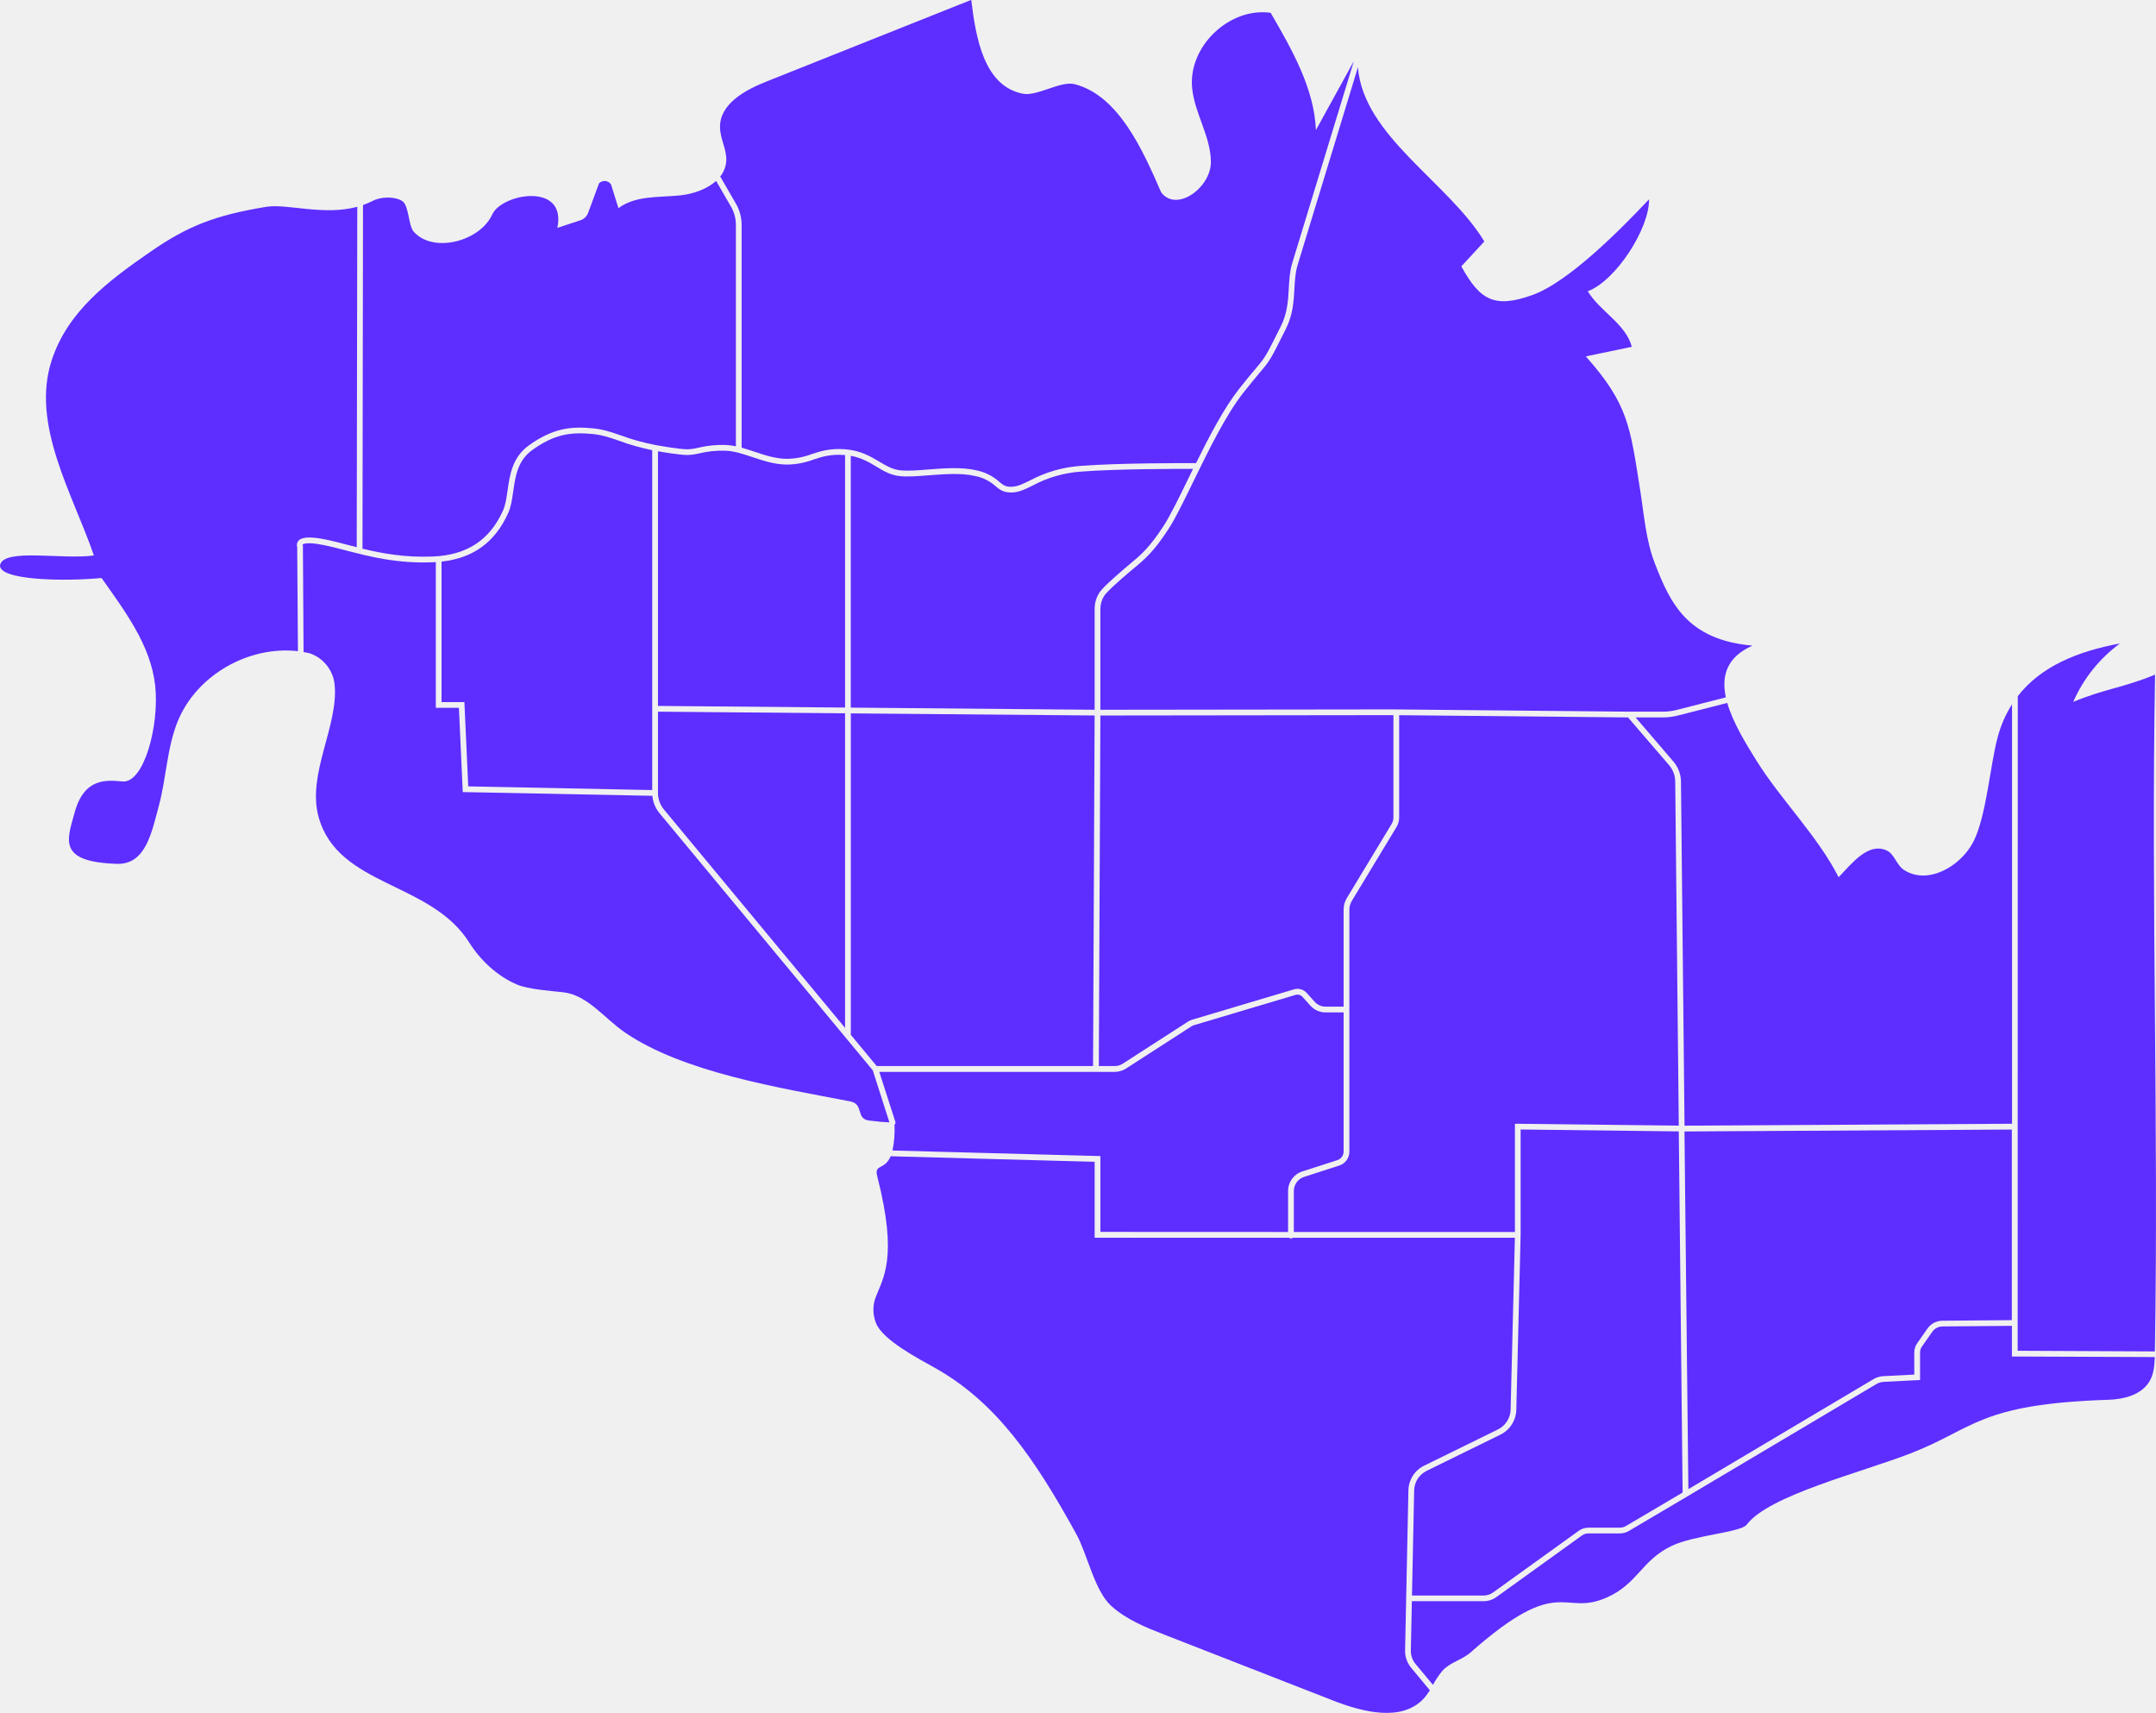
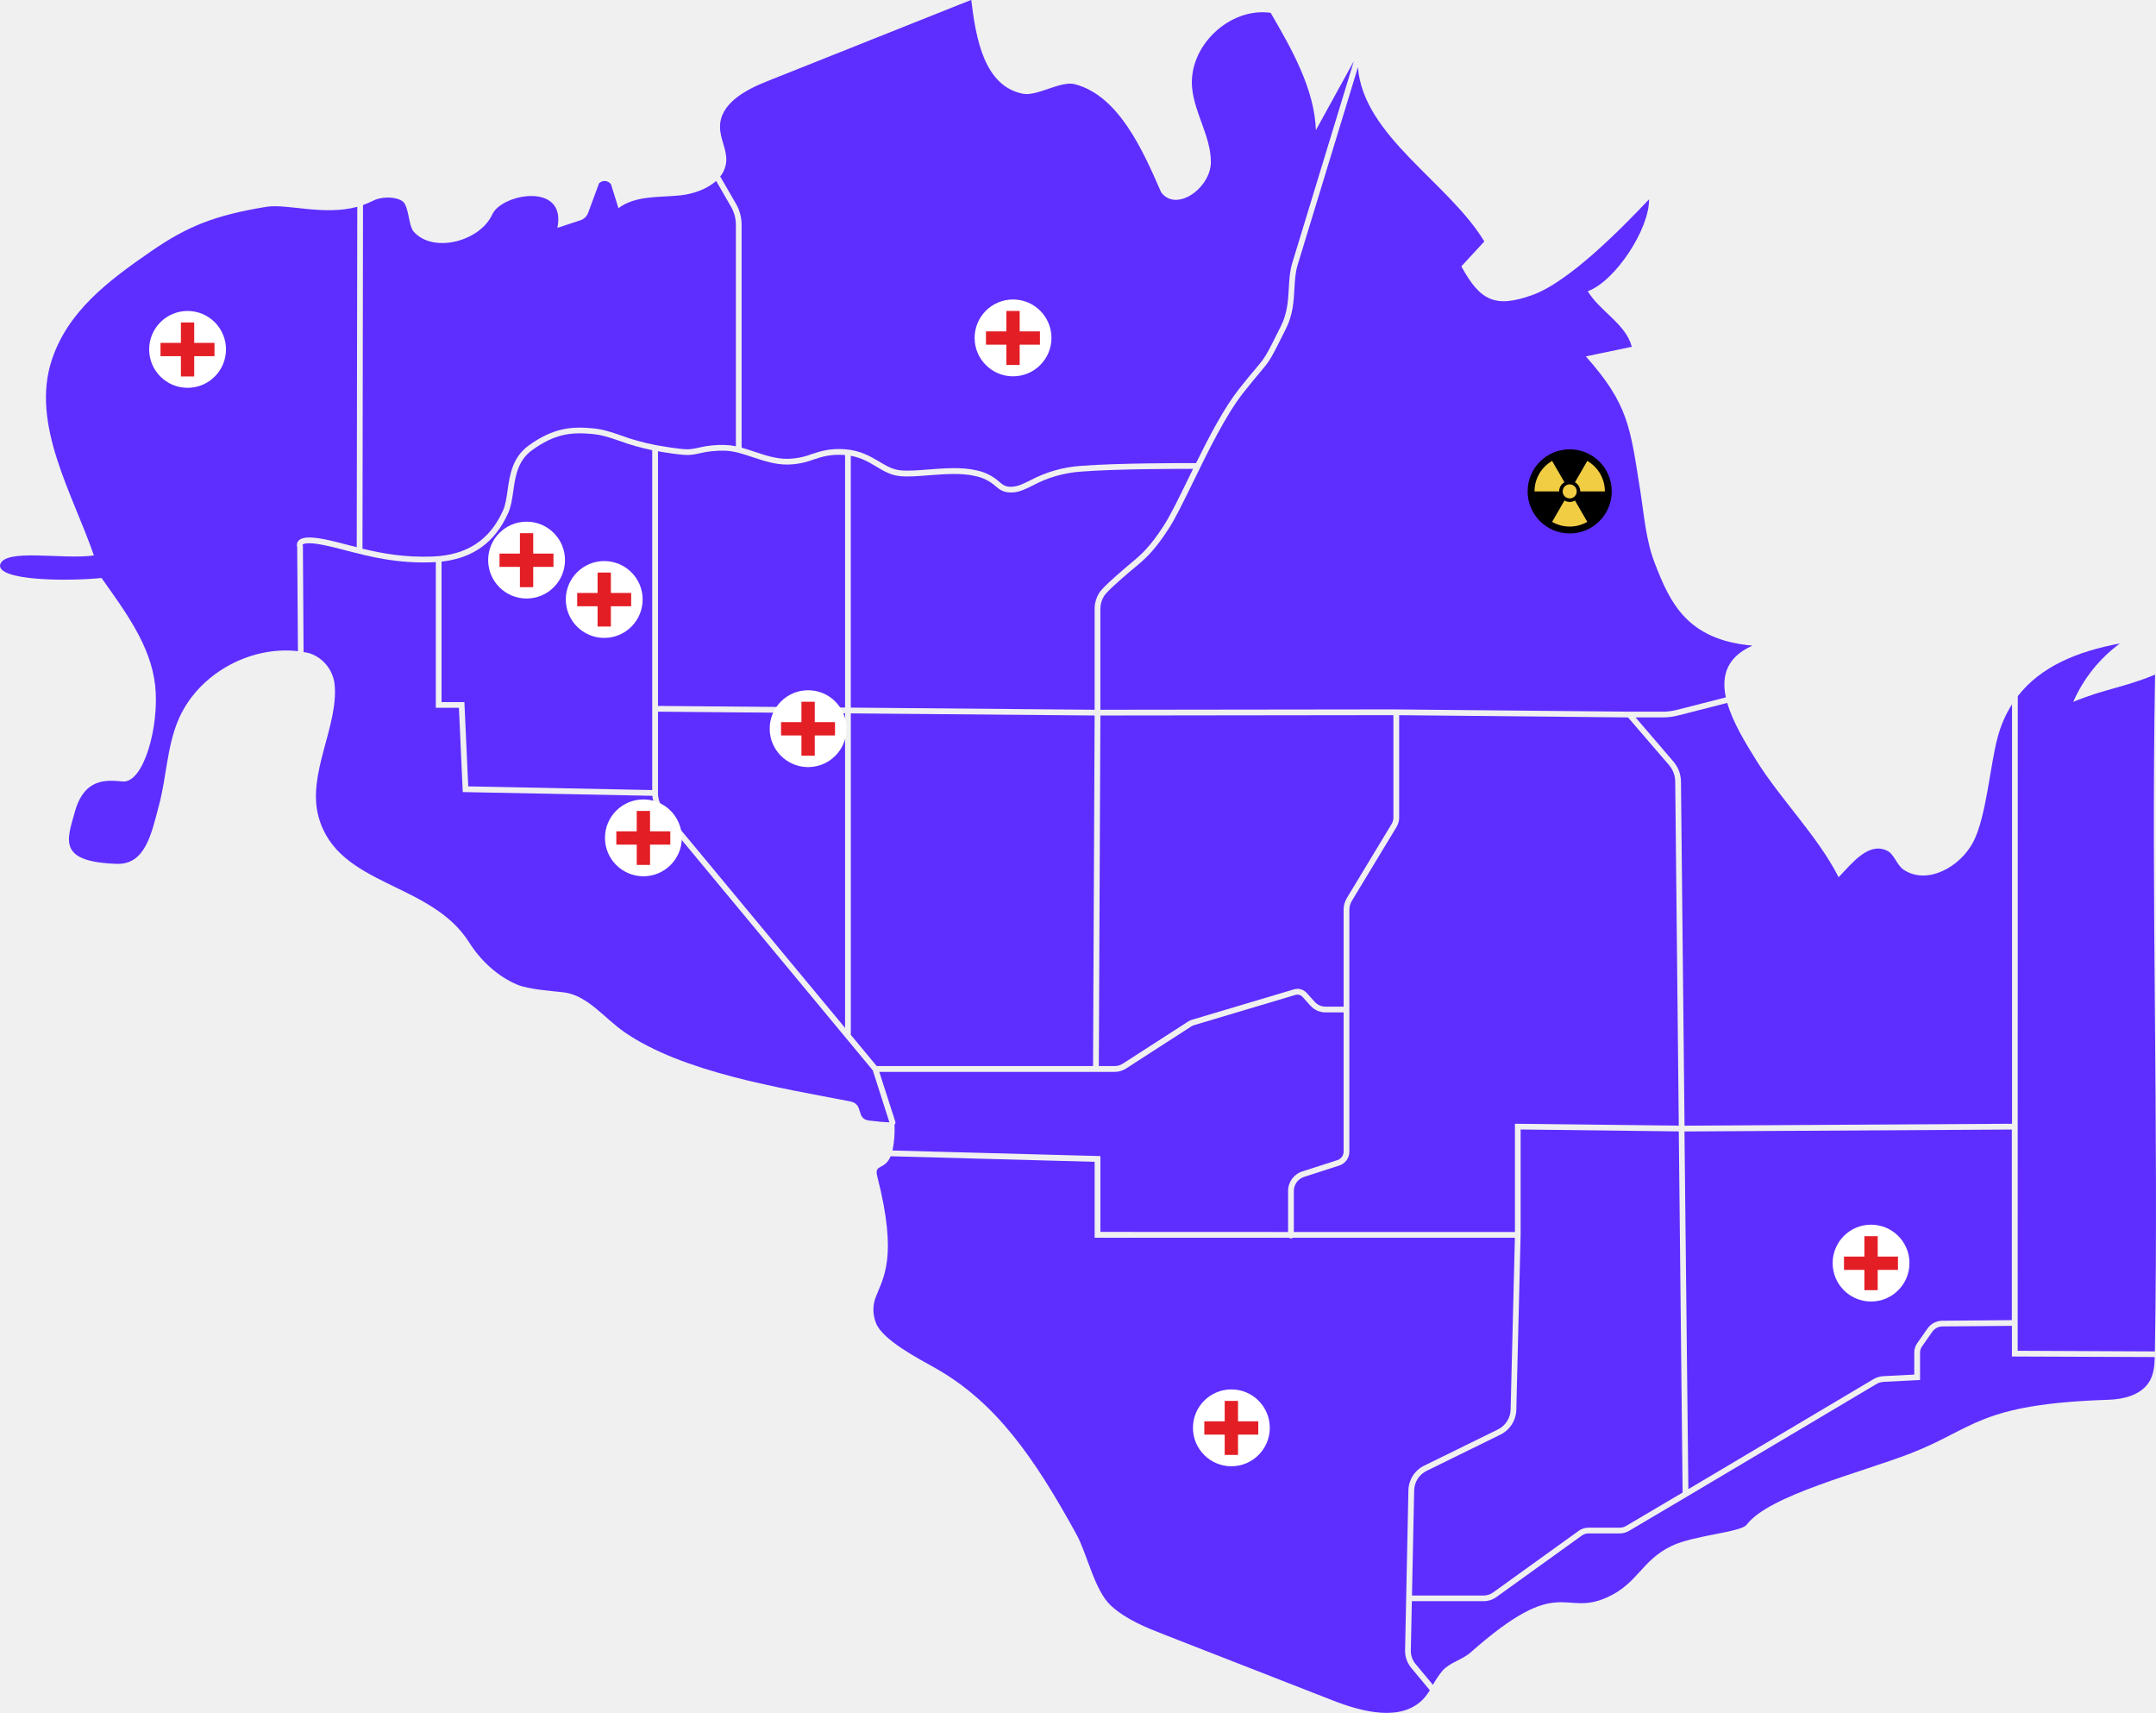
- <svg xmlns="http://www.w3.org/2000/svg" id="Final" viewBox="0 0 1125.72 894.18">
+ <svg xmlns="http://www.w3.org/2000/svg" viewBox="0 0 1125.72 894.18">
  <defs>
-     <style>
-       .cls-1 {
-         fill: #5d2eff;
-       }
-     </style>
+     <style>.cls-1{fill:#5d2eff;}.cls-2{fill:#fff;}.cls-3{fill:#e41e25;}.cls-4{fill:#f1cd43;}</style>
  </defs>
-   <g id="regions">
-     <g id="region-19">
-       <polygon class="cls-1" points="444.24 540.24 457.75 556.53 570.72 556.53 571.54 373.52 444.24 372.42 444.24 540.24" />
-     </g>
-     <g id="region-18">
-       <path class="cls-1" d="M582.48,557a7.76,7.76,0,0,0,4.21-1.24l34.12-22a8.91,8.91,0,0,1,2.26-1l53-15.8a6.48,6.48,0,0,1,6.65,1.87l4.18,4.64a7.65,7.65,0,0,0,5.68,2.53H702V475.36a11.78,11.78,0,0,1,1.7-6.09l23.38-38.67a6.36,6.36,0,0,0,.92-3.29v-53.5L575,374l-.82,183Z" transform="translate(-0.45 -0.47)" />
-     </g>
-     <g id="region-17">
-       <path class="cls-1" d="M673,643.62V622.26A10.74,10.74,0,0,1,680.47,612l18.33-5.91a4.62,4.62,0,0,0,3.2-4.4V529h-9.43a10.66,10.66,0,0,1-7.91-3.52l-4.18-4.64a3.47,3.47,0,0,0-3.56-1l-53,15.81a5.77,5.77,0,0,0-1.49.69l-34.12,22a10.79,10.79,0,0,1-5.84,1.71H459.56l8.37,26a1.5,1.5,0,0,1-.43,1.57,53,53,0,0,1-1.05,13.47L575,604v39.58Z" transform="translate(-0.45 -0.47)" />
-     </g>
-     <g id="region-16">
-       <path class="cls-1" d="M344,414.45a13.55,13.55,0,0,0,3.12,8.64l94.57,114V372.86L344,372Z" transform="translate(-0.45 -0.47)" />
-     </g>
-     <g id="region-15">
-       <path class="cls-1" d="M441.69,238l-.3,0c-7.31-.53-11.67.9-16.29,2.41A39.91,39.91,0,0,1,411.5,243c-6.55,0-12.42-2-18.09-3.88-5-1.67-9.71-3.25-14.49-3.36a50.78,50.78,0,0,0-13.21,1.36,28.6,28.6,0,0,1-6.21.88c-4,0-11.94-1.32-15.5-1.95V369l97.69.85Z" transform="translate(-0.45 -0.47)" />
-     </g>
-     <g id="region-14">
-       <path class="cls-1" d="M587.52,297.36c1.05-.9,2.05-1.73,3-2.54,5.45-4.51,10.15-8.41,17.69-20.13,3.38-5.26,7.6-13.91,12.48-23.92l2.7-5.53c-8.82,0-40.13,0-58.24,1.42A62.5,62.5,0,0,0,539.53,254c-3.61,1.79-6.72,3.33-10.22,3.56-.39,0-.77,0-1.12,0-4,0-5.84-1.56-8-3.35A22.36,22.36,0,0,0,509.72,249c-7.21-1.74-16.33-1-24.39-.4-5.57.44-10.83.85-15,.43-4.84-.48-8.5-2.66-12.38-5s-7.76-4.61-13.28-5.61V369.88L572,371V318.32a15.81,15.81,0,0,1,2.34-8.26C575.92,307.46,582.22,301.91,587.52,297.36Z" transform="translate(-0.45 -0.47)" />
-     </g>
-     <g id="region-13">
-       <path class="cls-1" d="M791.45,587.12l85.55,1-1.86-179.6A13.27,13.27,0,0,0,872,400L850.5,375,731,373.83v53.48a9.37,9.37,0,0,1-1.35,4.84l-23.39,38.67a8.85,8.85,0,0,0-1.26,4.54V601.69a7.59,7.59,0,0,1-5.28,7.25l-18.32,5.91a7.76,7.76,0,0,0-5.4,7.41v21.36H791.45Z" transform="translate(-0.45 -0.47)" />
-     </g>
-     <g id="region-12">
-       <path class="cls-1" d="M876.58,374a32.52,32.52,0,0,1-7.91,1H854.45l19.78,23.08a16.32,16.32,0,0,1,3.91,10.41L880,588.12l171-1,0-219a62.07,62.07,0,0,0-7.53,17.31c-3.87,14.29-5.87,41.24-12.63,54.41s-24.15,22.9-36.45,14.65c-3.8-2.56-4.74-8.18-8.92-10.06-9.48-4.27-17.84,6.45-25,14-11.06-21.64-30.13-40.38-43-61-5.81-9.32-12.29-20-15.16-30Z" transform="translate(-0.45 -0.47)" />
-     </g>
-     <g id="region-11">
-       <path class="cls-1" d="M978.55,720.51a11.65,11.65,0,0,1,5.41-1.63l16-.81V706.52a8.37,8.37,0,0,1,1.52-4.81l5.39-7.69a9.52,9.52,0,0,1,7.7-4.06l36.33-.31,0-99.5-170.93,1L882,777.88Z" transform="translate(-0.45 -0.47)" />
-     </g>
-     <g id="region-10">
-       <path class="cls-1" d="M783.85,749.43l-38.48,18.88a11.64,11.64,0,0,0-6.54,10.25l-1.14,54.85H775.1a8.43,8.43,0,0,0,4.94-1.59l44.73-32.2a8.51,8.51,0,0,1,5-1.62H846.1a6.74,6.74,0,0,0,3.39-.92L879,779.65l-2-188.53-82.58-1v53.46h0l0,1.54-2.25,91.23A14.89,14.89,0,0,1,783.85,749.43Z" transform="translate(-0.45 -0.47)" />
-     </g>
-     <g id="region-9">
-       <path class="cls-1" d="M737.09,870.92a13.83,13.83,0,0,1-3-8.86l1.74-83.56a14.65,14.65,0,0,1,8.22-12.88l38.48-18.88a11.9,11.9,0,0,0,6.67-10.42l2.22-89.7H675.49a1.48,1.48,0,0,1-2,0H572V607l-106.52-2.91c-3.15,7.45-8.68,3.9-7,10.42,11,43,3,53-1,63.7a18.66,18.66,0,0,0,.35,12.94c3.35,8.86,22.44,18.72,30.69,23.36,32,18,52,47,74,87,5.59,10.17,9.43,29.35,18,37.19,8,7.31,18.3,11.4,28.37,15.33l87.4,34.13c15.82,6.18,36.32,11.41,47.73-1.18a30.51,30.51,0,0,0,3-4.11Z" transform="translate(-0.45 -0.47)" />
-     </g>
-     <g id="region-8">
-       <path class="cls-1" d="M1050.94,708.63v-16l-36.3.31a6.55,6.55,0,0,0-5.28,2.78l-5.38,7.69a5.35,5.35,0,0,0-1,3.09v14.41l-18.89.94a8.73,8.73,0,0,0-4,1.22L879,783.12h0l-28,16.55A9.61,9.61,0,0,1,846.1,801H829.78a5.5,5.5,0,0,0-3.25,1l-44.74,32.2a11.39,11.39,0,0,1-6.69,2.16H737.63l-.54,25.71a10.76,10.76,0,0,0,2.33,6.91l9.22,11.08a46.55,46.55,0,0,1,4.91-7.32c3.91-4.44,10.33-5.71,14.76-9.63,47.16-41.69,47.89-18.32,71.16-28.69,16.33-7.28,17.95-19.39,34-27,11.6-5.5,36-7,39-11,11.46-15.28,59.59-27.16,85.52-37.2,33.45-12.94,35.48-25.8,103.41-28,7.75-.25,16.36-2.37,20.8-8.72,2.72-3.88,3.19-8.8,3.32-13.58Z" transform="translate(-0.45 -0.47)" />
-     </g>
-     <g id="region-7">
-       <path class="cls-1" d="M1053.94,705.64l71.64.34c2-119.77-2-233.51.09-353.32-16.27,6.77-26.44,7.45-42.71,14.22a75.26,75.26,0,0,1,24.37-30.49c-22.26,4.12-41.34,12.05-53.33,27.51Z" transform="translate(-0.45 -0.47)" />
-     </g>
-     <g id="region-6">
-       <path class="cls-1" d="M309.36,227c-10.89-1-19.48.08-31.09,8.48-7.55,5.47-8.72,13.65-9.85,21.57-.58,4-1.13,7.88-2.55,11.07-6.81,15.32-18.25,23.7-34.87,25.54V367h11.93l2,44L341,412.92V235.49a120.2,120.2,0,0,1-17.55-5C318.59,228.82,314.75,227.48,309.36,227Z" transform="translate(-0.45 -0.47)" />
-     </g>
-     <g id="region-5">
-       <path class="cls-1" d="M456.16,559.24,344.81,425a16.58,16.58,0,0,1-3.74-9.08l-99-1.95-2-44H228V293.9c-.48,0-.95.08-1.44.1-18.81.75-32.93-2.92-45.39-6.15-4.19-1.09-8.15-2.12-12-2.88-9.05-1.81-10.57-.34-10.71-.17a.34.34,0,0,0,0,.35l.15.31,0,.31.34,55.11c1.08.19,2.16.39,3.23.65a19.4,19.4,0,0,1,13,16.38c2.06,21.69-14.63,46.82-8.34,69.21,10.19,36.33,58.44,33.44,78.58,65.35,5.94,9.41,14.76,17.66,25,22,5.85,2.48,17.69,3.31,24,4,12.71,1.39,21.48,13.49,32,20.77,30.51,21.14,81.57,29.16,118,36.23,7.31,1.42,2.6,9.2,10,10,5.62.61,6.28.75,10.42.91Z" transform="translate(-0.45 -0.47)" />
-     </g>
-     <g id="region-4">
-       <path class="cls-1" d="M677.94,138.93c-1.16,3.87-1.39,7.94-1.63,12.25-.37,6.67-.75,13.56-4.47,21-8.17,16.34-8.17,16.34-13.57,22.75-1.93,2.29-4.58,5.42-8.59,10.51-9.19,11.63-18.26,30.24-26.26,46.65-4.93,10.1-9.18,18.82-12.66,24.23-7.79,12.11-12.65,16.15-18.29,20.82-1,.8-2,1.62-3,2.51-2.73,2.34-11,9.46-12.58,12a12.87,12.87,0,0,0-1.9,6.7V371l153-.19h0L851.21,372h17.46a29.34,29.34,0,0,0,7.17-.89l25.74-6.59c-2.37-11,.28-21,13.89-27-34-3-42.91-22.09-51-43-4.67-12.06-5.59-25.34-7.62-38.11-5.26-33.11-6.12-44.83-28.38-69.89l24-5c-3.11-11.95-16.58-18.44-23-29,14.47-5.34,32.23-32.58,32-48-14.09,14.93-41.67,43.1-61,50s-27.18,3-37-15l12-13c-18.8-31-63.21-55-66-90.95C700.36,65.36,680.23,131.28,677.94,138.93Z" transform="translate(-0.45 -0.47)" />
-     </g>
-     <g id="region-3">
-       <path class="cls-1" d="M379.67,84.28a14.31,14.31,0,0,1-3.17,8.33l8.57,14.84a22.15,22.15,0,0,1,2.6,10.38V234.18c2.21.6,4.42,1.34,6.69,2.1,5.45,1.83,11.08,3.72,17.14,3.72a37,37,0,0,0,12.67-2.44c4.69-1.53,9.53-3.12,17.44-2.56s13.27,3.69,17.89,6.44c3.74,2.23,7,4.15,11.15,4.57,3.88.39,9,0,14.45-.44,8.27-.65,17.65-1.38,25.33.47a25.25,25.25,0,0,1,11.7,5.9c2.13,1.78,3.42,2.86,7,2.62,2.91-.2,5.63-1.55,9.09-3.25A65.8,65.8,0,0,1,565,243.67c19.42-1.51,53.85-1.45,59.94-1.43,7-14.16,14.63-28.79,22.43-38.67,4-5.12,6.71-8.28,8.66-10.59,5.17-6.13,5.17-6.13,13.18-22.15,3.44-6.88,3.8-13.45,4.16-19.81.25-4.5.48-8.74,1.74-13,2.36-7.85,23.46-76.93,32.22-105.61l-19.81,36c-.75-21.61-12.75-42.58-23.63-61.26-21.52-3-43.05,17.51-41,39.15,1.24,13.34,9.81,25.41,9.8,38.81s-18.07,26.49-26,15.7c-9.46-21.77-22.13-50.49-45.12-56.4-7.27-1.87-19.63,6.44-27,5-20.18-3.95-24.55-28.59-27-49-33.19,13.17-73.63,29.41-106.82,42.58-11.28,4.47-24.52,11.72-24.35,23.84C376.38,72.82,379.92,78.36,379.67,84.28Z" transform="translate(-0.45 -0.47)" />
-     </g>
-     <g id="region-2">
-       <path class="cls-1" d="M189.71,286.92c10.37,2.5,22.14,4.66,36.73,4.08,17.79-.71,29.79-8.6,36.69-24.11,1.25-2.81,1.77-6.43,2.32-10.27,1.16-8.14,2.48-17.37,11.07-23.58,12.31-8.91,21.8-10.06,33.12-9,5.75.52,9.94,2,14.8,3.68a116.19,116.19,0,0,0,18.34,5.09h0c.62.11,12,2.21,16.69,2.21a26.18,26.18,0,0,0,5.58-.81A52.94,52.94,0,0,1,379,232.76a31.71,31.71,0,0,1,5.68.68V117.83a19,19,0,0,0-2.23-8.92l-8.09-14c-4.84,4.38-12.23,6.91-19,7.58-11,1.1-23.12,0-32,6.65L319.48,96.7a4.11,4.11,0,0,0-6.24-.57l-5.72,15.49a6.32,6.32,0,0,1-3.93,3.81l-12.12,4c5-24-29-18-34-7-6.38,14-30.74,20.52-41,9-2.87-3.23-2.39-13.62-6-16-3.8-2.51-11.14-2.28-15.19-.19a41.75,41.75,0,0,1-5.29,2.25Z" transform="translate(-0.45 -0.47)" />
-     </g>
-     <g id="region-1">
-       <path class="cls-1" d="M155.63,286.06a3.36,3.36,0,0,1,.48-3.08c1.67-2.18,6-2.48,13.68-1,3.9.78,7.9,1.82,12.14,2.92l4.78,1.23L187,108.44c-17.71,4.75-36.61-1.76-47.52,0-26.62,4.37-41,10-60.19,23.25-22.2,15.33-43.36,31.13-51.81,56.75-11.09,33.64,11,70,22,102-16.14,2.36-47-4-49,5-1,8,33.39,8.65,53,6.78,12.2,17.3,25.74,35.17,28,56.22s-6,51-17,50c-8.44-.77-20-2-25,16-4,14.5-9.17,26,22,27,15,.46,18.12-16.11,22-30.67s4.13-30.07,9.88-44c9.92-24,37-39.28,62.65-36.36Z" transform="translate(-0.45 -0.47)" />
+   <g id="Final">
+     <g id="regions">
+       <g id="region-19">
+         <polygon class="cls-1" points="444.24 540.24 457.75 556.53 570.72 556.53 571.54 373.52 444.24 372.42 444.24 540.24" />
+       </g>
+       <g id="region-18">
+         <path class="cls-1" d="M582.48,557a7.76,7.76,0,0,0,4.21-1.24l34.12-22a8.91,8.91,0,0,1,2.26-1l53-15.8a6.48,6.48,0,0,1,6.65,1.87l4.18,4.64a7.65,7.65,0,0,0,5.68,2.53H702V475.36a11.78,11.78,0,0,1,1.7-6.09l23.38-38.67a6.36,6.36,0,0,0,.92-3.29v-53.5L575,374l-.82,183Z" transform="translate(-0.45 -0.47)" />
+       </g>
+       <g id="region-17">
+         <path class="cls-1" d="M673,643.62V622.26A10.74,10.74,0,0,1,680.47,612l18.33-5.91a4.62,4.62,0,0,0,3.2-4.4V529h-9.43a10.66,10.66,0,0,1-7.91-3.52l-4.18-4.64a3.47,3.47,0,0,0-3.56-1l-53,15.81a5.77,5.77,0,0,0-1.49.69l-34.12,22a10.79,10.79,0,0,1-5.84,1.71H459.56l8.37,26a1.5,1.5,0,0,1-.43,1.57,53,53,0,0,1-1.05,13.47L575,604v39.58Z" transform="translate(-0.45 -0.47)" />
+       </g>
+       <g id="region-16">
+         <path class="cls-1" d="M344,414.45a13.55,13.55,0,0,0,3.12,8.64l94.57,114V372.86L344,372Z" transform="translate(-0.45 -0.47)" />
+       </g>
+       <g id="region-15">
+         <path class="cls-1" d="M441.69,238l-.3,0c-7.31-.53-11.67.9-16.29,2.41A39.91,39.91,0,0,1,411.5,243c-6.55,0-12.42-2-18.09-3.88-5-1.67-9.71-3.25-14.49-3.36a50.78,50.78,0,0,0-13.21,1.36,28.6,28.6,0,0,1-6.21.88c-4,0-11.94-1.32-15.5-1.95V369l97.69.85Z" transform="translate(-0.45 -0.47)" />
+       </g>
+       <g id="region-14">
+         <path class="cls-1" d="M587.52,297.36c1.05-.9,2.05-1.73,3-2.54,5.45-4.51,10.15-8.41,17.69-20.13,3.38-5.26,7.6-13.91,12.48-23.92l2.7-5.53c-8.82,0-40.13,0-58.24,1.42A62.5,62.5,0,0,0,539.53,254c-3.61,1.79-6.72,3.33-10.22,3.56-.39,0-.77,0-1.12,0-4,0-5.84-1.56-8-3.35A22.36,22.36,0,0,0,509.72,249c-7.21-1.74-16.33-1-24.39-.4-5.57.44-10.83.85-15,.43-4.84-.48-8.5-2.66-12.38-5s-7.76-4.61-13.28-5.61V369.88L572,371V318.32a15.81,15.81,0,0,1,2.34-8.26C575.92,307.46,582.22,301.91,587.52,297.36Z" transform="translate(-0.45 -0.47)" />
+       </g>
+       <g id="region-13">
+         <path class="cls-1" d="M791.45,587.12l85.55,1-1.86-179.6A13.27,13.27,0,0,0,872,400L850.5,375,731,373.83v53.48a9.37,9.37,0,0,1-1.35,4.84l-23.39,38.67a8.85,8.85,0,0,0-1.26,4.54V601.69a7.59,7.59,0,0,1-5.28,7.25l-18.32,5.91a7.76,7.76,0,0,0-5.4,7.41v21.36H791.45Z" transform="translate(-0.45 -0.47)" />
+       </g>
+       <g id="region-12">
+         <path class="cls-1" d="M876.58,374a32.52,32.52,0,0,1-7.91,1H854.45l19.78,23.08a16.32,16.32,0,0,1,3.91,10.41L880,588.12l171-1,0-219a62.07,62.07,0,0,0-7.53,17.31c-3.87,14.29-5.87,41.24-12.63,54.41s-24.15,22.9-36.45,14.65c-3.8-2.56-4.74-8.18-8.92-10.06-9.48-4.27-17.84,6.45-25,14-11.06-21.64-30.13-40.38-43-61-5.81-9.32-12.29-20-15.16-30Z" transform="translate(-0.45 -0.47)" />
+       </g>
+       <g id="region-11">
+         <path class="cls-1" d="M978.55,720.51a11.65,11.65,0,0,1,5.41-1.63l16-.81V706.52a8.37,8.37,0,0,1,1.52-4.81l5.39-7.69a9.52,9.52,0,0,1,7.7-4.06l36.33-.31,0-99.5-170.93,1L882,777.88Z" transform="translate(-0.45 -0.47)" />
+       </g>
+       <g id="region-10">
+         <path class="cls-1" d="M783.85,749.43l-38.48,18.88a11.64,11.64,0,0,0-6.54,10.25l-1.14,54.85H775.1a8.43,8.43,0,0,0,4.94-1.59l44.73-32.2a8.51,8.51,0,0,1,5-1.62H846.1a6.74,6.74,0,0,0,3.39-.92L879,779.65l-2-188.53-82.58-1v53.46h0l0,1.54-2.25,91.23A14.89,14.89,0,0,1,783.85,749.43Z" transform="translate(-0.45 -0.47)" />
+       </g>
+       <g id="region-9">
+         <path class="cls-1" d="M737.09,870.92a13.83,13.83,0,0,1-3-8.86l1.74-83.56a14.65,14.65,0,0,1,8.22-12.88l38.48-18.88a11.9,11.9,0,0,0,6.67-10.42l2.22-89.7H675.49a1.48,1.48,0,0,1-2,0H572V607l-106.52-2.91c-3.15,7.45-8.68,3.9-7,10.42,11,43,3,53-1,63.7a18.66,18.66,0,0,0,.35,12.94c3.35,8.86,22.44,18.72,30.69,23.36,32,18,52,47,74,87,5.59,10.17,9.43,29.35,18,37.19,8,7.31,18.3,11.4,28.37,15.33l87.4,34.13c15.82,6.18,36.32,11.41,47.73-1.18a30.51,30.51,0,0,0,3-4.11Z" transform="translate(-0.45 -0.47)" />
+       </g>
+       <g id="region-8">
+         <path class="cls-1" d="M1050.94,708.63v-16l-36.3.31a6.55,6.55,0,0,0-5.28,2.78l-5.38,7.69a5.35,5.35,0,0,0-1,3.09v14.41l-18.89.94a8.73,8.73,0,0,0-4,1.22L879,783.12h0l-28,16.55A9.61,9.61,0,0,1,846.1,801H829.78a5.5,5.5,0,0,0-3.25,1l-44.74,32.2a11.39,11.39,0,0,1-6.69,2.16H737.63l-.54,25.71a10.76,10.76,0,0,0,2.33,6.91l9.22,11.08a46.55,46.55,0,0,1,4.91-7.32c3.91-4.44,10.33-5.71,14.76-9.63,47.16-41.69,47.89-18.32,71.16-28.69,16.33-7.28,17.95-19.39,34-27,11.6-5.5,36-7,39-11,11.46-15.28,59.59-27.16,85.52-37.2,33.45-12.94,35.48-25.8,103.41-28,7.75-.25,16.36-2.37,20.8-8.72,2.72-3.88,3.19-8.8,3.32-13.58Z" transform="translate(-0.45 -0.47)" />
+       </g>
+       <g id="region-7">
+         <path class="cls-1" d="M1053.94,705.64l71.64.34c2-119.77-2-233.51.09-353.32-16.27,6.77-26.44,7.45-42.71,14.22a75.26,75.26,0,0,1,24.37-30.49c-22.26,4.12-41.34,12.05-53.33,27.51Z" transform="translate(-0.45 -0.47)" />
+       </g>
+       <g id="region-6">
+         <path class="cls-1" d="M309.36,227c-10.89-1-19.48.08-31.09,8.48-7.55,5.47-8.72,13.65-9.85,21.57-.58,4-1.13,7.88-2.55,11.07-6.81,15.32-18.25,23.7-34.87,25.54V367h11.93l2,44L341,412.92V235.49a120.2,120.2,0,0,1-17.55-5C318.59,228.82,314.75,227.48,309.36,227Z" transform="translate(-0.45 -0.47)" />
+       </g>
+       <g id="region-5">
+         <path class="cls-1" d="M456.16,559.24,344.81,425a16.58,16.58,0,0,1-3.74-9.08l-99-1.95-2-44H228V293.9c-.48,0-.95.08-1.44.1-18.81.75-32.93-2.92-45.39-6.15-4.19-1.09-8.15-2.12-12-2.88-9.05-1.81-10.57-.34-10.71-.17a.34.34,0,0,0,0,.35l.15.31,0,.31.34,55.11c1.08.19,2.16.39,3.23.65a19.4,19.4,0,0,1,13,16.38c2.06,21.69-14.63,46.82-8.34,69.21,10.19,36.33,58.44,33.44,78.58,65.35,5.94,9.41,14.76,17.66,25,22,5.85,2.48,17.69,3.31,24,4,12.71,1.39,21.48,13.49,32,20.77,30.51,21.14,81.57,29.16,118,36.23,7.31,1.42,2.6,9.2,10,10,5.62.61,6.28.75,10.42.91Z" transform="translate(-0.45 -0.47)" />
+       </g>
+       <g id="region-4">
+         <path class="cls-1" d="M677.94,138.93c-1.16,3.87-1.39,7.94-1.63,12.25-.37,6.67-.75,13.56-4.47,21-8.17,16.34-8.17,16.34-13.57,22.75-1.93,2.29-4.58,5.42-8.59,10.51-9.19,11.63-18.26,30.24-26.26,46.65-4.93,10.1-9.18,18.82-12.66,24.23-7.79,12.11-12.65,16.15-18.29,20.82-1,.8-2,1.62-3,2.51-2.73,2.34-11,9.46-12.58,12a12.87,12.87,0,0,0-1.9,6.7V371l153-.19h0L851.21,372h17.46a29.34,29.34,0,0,0,7.17-.89l25.74-6.59c-2.37-11,.28-21,13.89-27-34-3-42.91-22.09-51-43-4.67-12.06-5.59-25.34-7.62-38.11-5.26-33.11-6.12-44.83-28.38-69.89l24-5c-3.11-11.95-16.58-18.44-23-29,14.47-5.34,32.23-32.58,32-48-14.09,14.93-41.67,43.1-61,50s-27.18,3-37-15l12-13c-18.8-31-63.21-55-66-90.95C700.36,65.36,680.23,131.28,677.94,138.93Z" transform="translate(-0.45 -0.47)" />
+       </g>
+       <g id="region-3">
+         <path class="cls-1" d="M379.67,84.28a14.31,14.31,0,0,1-3.17,8.33l8.57,14.84a22.15,22.15,0,0,1,2.6,10.38V234.18c2.21.6,4.42,1.34,6.69,2.1,5.45,1.83,11.08,3.72,17.14,3.72a37,37,0,0,0,12.67-2.44c4.69-1.53,9.53-3.12,17.44-2.56s13.27,3.69,17.89,6.44c3.74,2.23,7,4.15,11.15,4.57,3.88.39,9,0,14.45-.44,8.27-.65,17.65-1.38,25.33.47a25.25,25.25,0,0,1,11.7,5.9c2.13,1.78,3.42,2.86,7,2.62,2.91-.2,5.63-1.55,9.09-3.25A65.8,65.8,0,0,1,565,243.67c19.42-1.51,53.85-1.45,59.94-1.43,7-14.16,14.63-28.79,22.43-38.67,4-5.12,6.71-8.28,8.66-10.59,5.17-6.13,5.17-6.13,13.18-22.15,3.44-6.88,3.8-13.45,4.16-19.81.25-4.5.48-8.74,1.74-13,2.36-7.85,23.46-76.93,32.22-105.61l-19.81,36c-.75-21.61-12.75-42.58-23.63-61.26-21.52-3-43.05,17.51-41,39.15,1.24,13.34,9.81,25.41,9.8,38.81s-18.07,26.49-26,15.7c-9.46-21.77-22.13-50.49-45.12-56.4-7.27-1.87-19.63,6.44-27,5-20.18-3.95-24.55-28.59-27-49-33.19,13.17-73.63,29.41-106.82,42.58-11.28,4.47-24.52,11.72-24.35,23.84C376.38,72.82,379.92,78.36,379.67,84.28Z" transform="translate(-0.45 -0.47)" />
+       </g>
+       <g id="region-2">
+         <path class="cls-1" d="M189.71,286.92c10.37,2.5,22.14,4.66,36.73,4.08,17.79-.71,29.79-8.6,36.69-24.11,1.25-2.81,1.77-6.43,2.32-10.27,1.16-8.14,2.48-17.37,11.07-23.58,12.31-8.91,21.8-10.06,33.12-9,5.75.52,9.94,2,14.8,3.68a116.19,116.19,0,0,0,18.34,5.09h0c.62.11,12,2.21,16.69,2.21a26.18,26.18,0,0,0,5.58-.81A52.94,52.94,0,0,1,379,232.76a31.71,31.71,0,0,1,5.68.68V117.83a19,19,0,0,0-2.23-8.92l-8.09-14c-4.84,4.38-12.23,6.91-19,7.58-11,1.1-23.12,0-32,6.65L319.48,96.7a4.11,4.11,0,0,0-6.24-.57l-5.72,15.49a6.32,6.32,0,0,1-3.93,3.81l-12.12,4c5-24-29-18-34-7-6.38,14-30.74,20.52-41,9-2.87-3.23-2.39-13.62-6-16-3.8-2.51-11.14-2.28-15.19-.19a41.75,41.75,0,0,1-5.29,2.25Z" transform="translate(-0.45 -0.47)" />
+       </g>
+       <g id="region-1">
+         <path class="cls-1" d="M155.63,286.06a3.36,3.36,0,0,1,.48-3.08c1.67-2.18,6-2.48,13.68-1,3.9.78,7.9,1.82,12.14,2.92l4.78,1.23L187,108.44c-17.71,4.75-36.61-1.76-47.52,0-26.62,4.37-41,10-60.19,23.25-22.2,15.33-43.36,31.13-51.81,56.75-11.09,33.64,11,70,22,102-16.14,2.36-47-4-49,5-1,8,33.39,8.65,53,6.78,12.2,17.3,25.74,35.17,28,56.22s-6,51-17,50c-8.44-.77-20-2-25,16-4,14.5-9.17,26,22,27,15,.46,18.12-16.11,22-30.67s4.13-30.07,9.88-44c9.92-24,37-39.28,62.65-36.36Z" transform="translate(-0.45 -0.47)" />
+       </g>
    </g>
  </g>
+   <g id="HostpitalAndPowerPlant">
+     <circle class="cls-2" cx="315.49" cy="312.96" r="20.06" />
+     <polygon class="cls-3" points="329.55 309.55 318.96 309.55 318.96 298.9 312.02 298.9 312.02 309.55 301.37 309.55 301.37 316.5 312.02 316.5 312.02 327.08 318.96 327.08 318.96 316.5 329.55 316.5 329.55 309.55" />
+     <circle class="cls-2" cx="274.94" cy="292.4" r="20.06" />
+     <polygon class="cls-3" points="288.99 289 278.41 289 278.41 278.35 271.46 278.35 271.46 289 260.81 289 260.81 295.94 271.46 295.94 271.46 306.53 278.41 306.53 278.41 295.94 288.99 295.94 288.99 289" />
+     <circle class="cls-2" cx="335.94" cy="437.4" r="20.06" />
+     <polygon class="cls-3" points="349.99 434 339.41 434 339.41 423.35 332.46 423.35 332.46 434 321.81 434 321.81 440.94 332.46 440.94 332.46 451.53 339.41 451.53 339.41 440.94 349.99 440.94 349.99 434" />
+     <circle class="cls-2" cx="421.94" cy="380.4" r="20.06" />
+     <polygon class="cls-3" points="435.99 377 425.41 377 425.41 366.35 418.46 366.35 418.46 377 407.81 377 407.81 383.94 418.46 383.94 418.46 394.53 425.41 394.53 425.41 383.94 435.99 383.94 435.99 377" />
+     <circle class="cls-2" cx="97.94" cy="182.4" r="20.06" />
+     <polygon class="cls-3" points="111.99 179 101.41 179 101.41 168.34 94.46 168.34 94.46 179 83.81 179 83.81 185.94 94.46 185.94 94.46 196.53 101.41 196.53 101.41 185.94 111.99 185.94 111.99 179" />
+     <circle class="cls-2" cx="642.94" cy="745.4" r="20.06" />
+     <polygon class="cls-3" points="656.99 742 646.41 742 646.41 731.35 639.46 731.35 639.46 742 628.81 742 628.81 748.94 639.46 748.94 639.46 759.53 646.41 759.53 646.41 748.94 656.99 748.94 656.99 742" />
+     <circle class="cls-2" cx="976.94" cy="659.4" r="20.06" />
+     <polygon class="cls-3" points="990.99 656 980.41 656 980.41 645.35 973.46 645.35 973.46 656 962.81 656 962.81 662.94 973.46 662.94 973.46 673.53 980.41 673.53 980.41 662.94 990.99 662.94 990.99 656" />
+     <circle class="cls-2" cx="528.94" cy="176.4" r="20.06" />
+     <polygon class="cls-3" points="542.99 173 532.41 173 532.41 162.34 525.46 162.34 525.46 173 514.81 173 514.81 179.94 525.46 179.94 525.46 190.53 532.41 190.53 532.41 179.94 542.99 179.94 542.99 173" />
+     <circle cx="819.59" cy="256.53" r="21.96" />
+     <circle class="cls-4" cx="819.59" cy="256.53" r="3.67" />
+     <path id="bld" class="cls-4" d="M825.55,257a5.51,5.51,0,0,0-2.75-4.77l6.43-11.14A18.39,18.39,0,0,1,838.42,257Z" transform="translate(-0.45 -0.47)" />
+     <path id="bld-2" data-name="bld" class="cls-4" d="M817.29,261.77a5.48,5.48,0,0,0,5.51,0l6.43,11.14a18.38,18.38,0,0,1-18.37,0Z" transform="translate(-0.45 -0.47)" />
+     <path id="bld-3" data-name="bld" class="cls-4" d="M817.29,252.23a5.49,5.49,0,0,0-2.76,4.77H801.67a18.37,18.37,0,0,1,9.19-15.91Z" transform="translate(-0.45 -0.47)" />
+   </g>
</svg>
